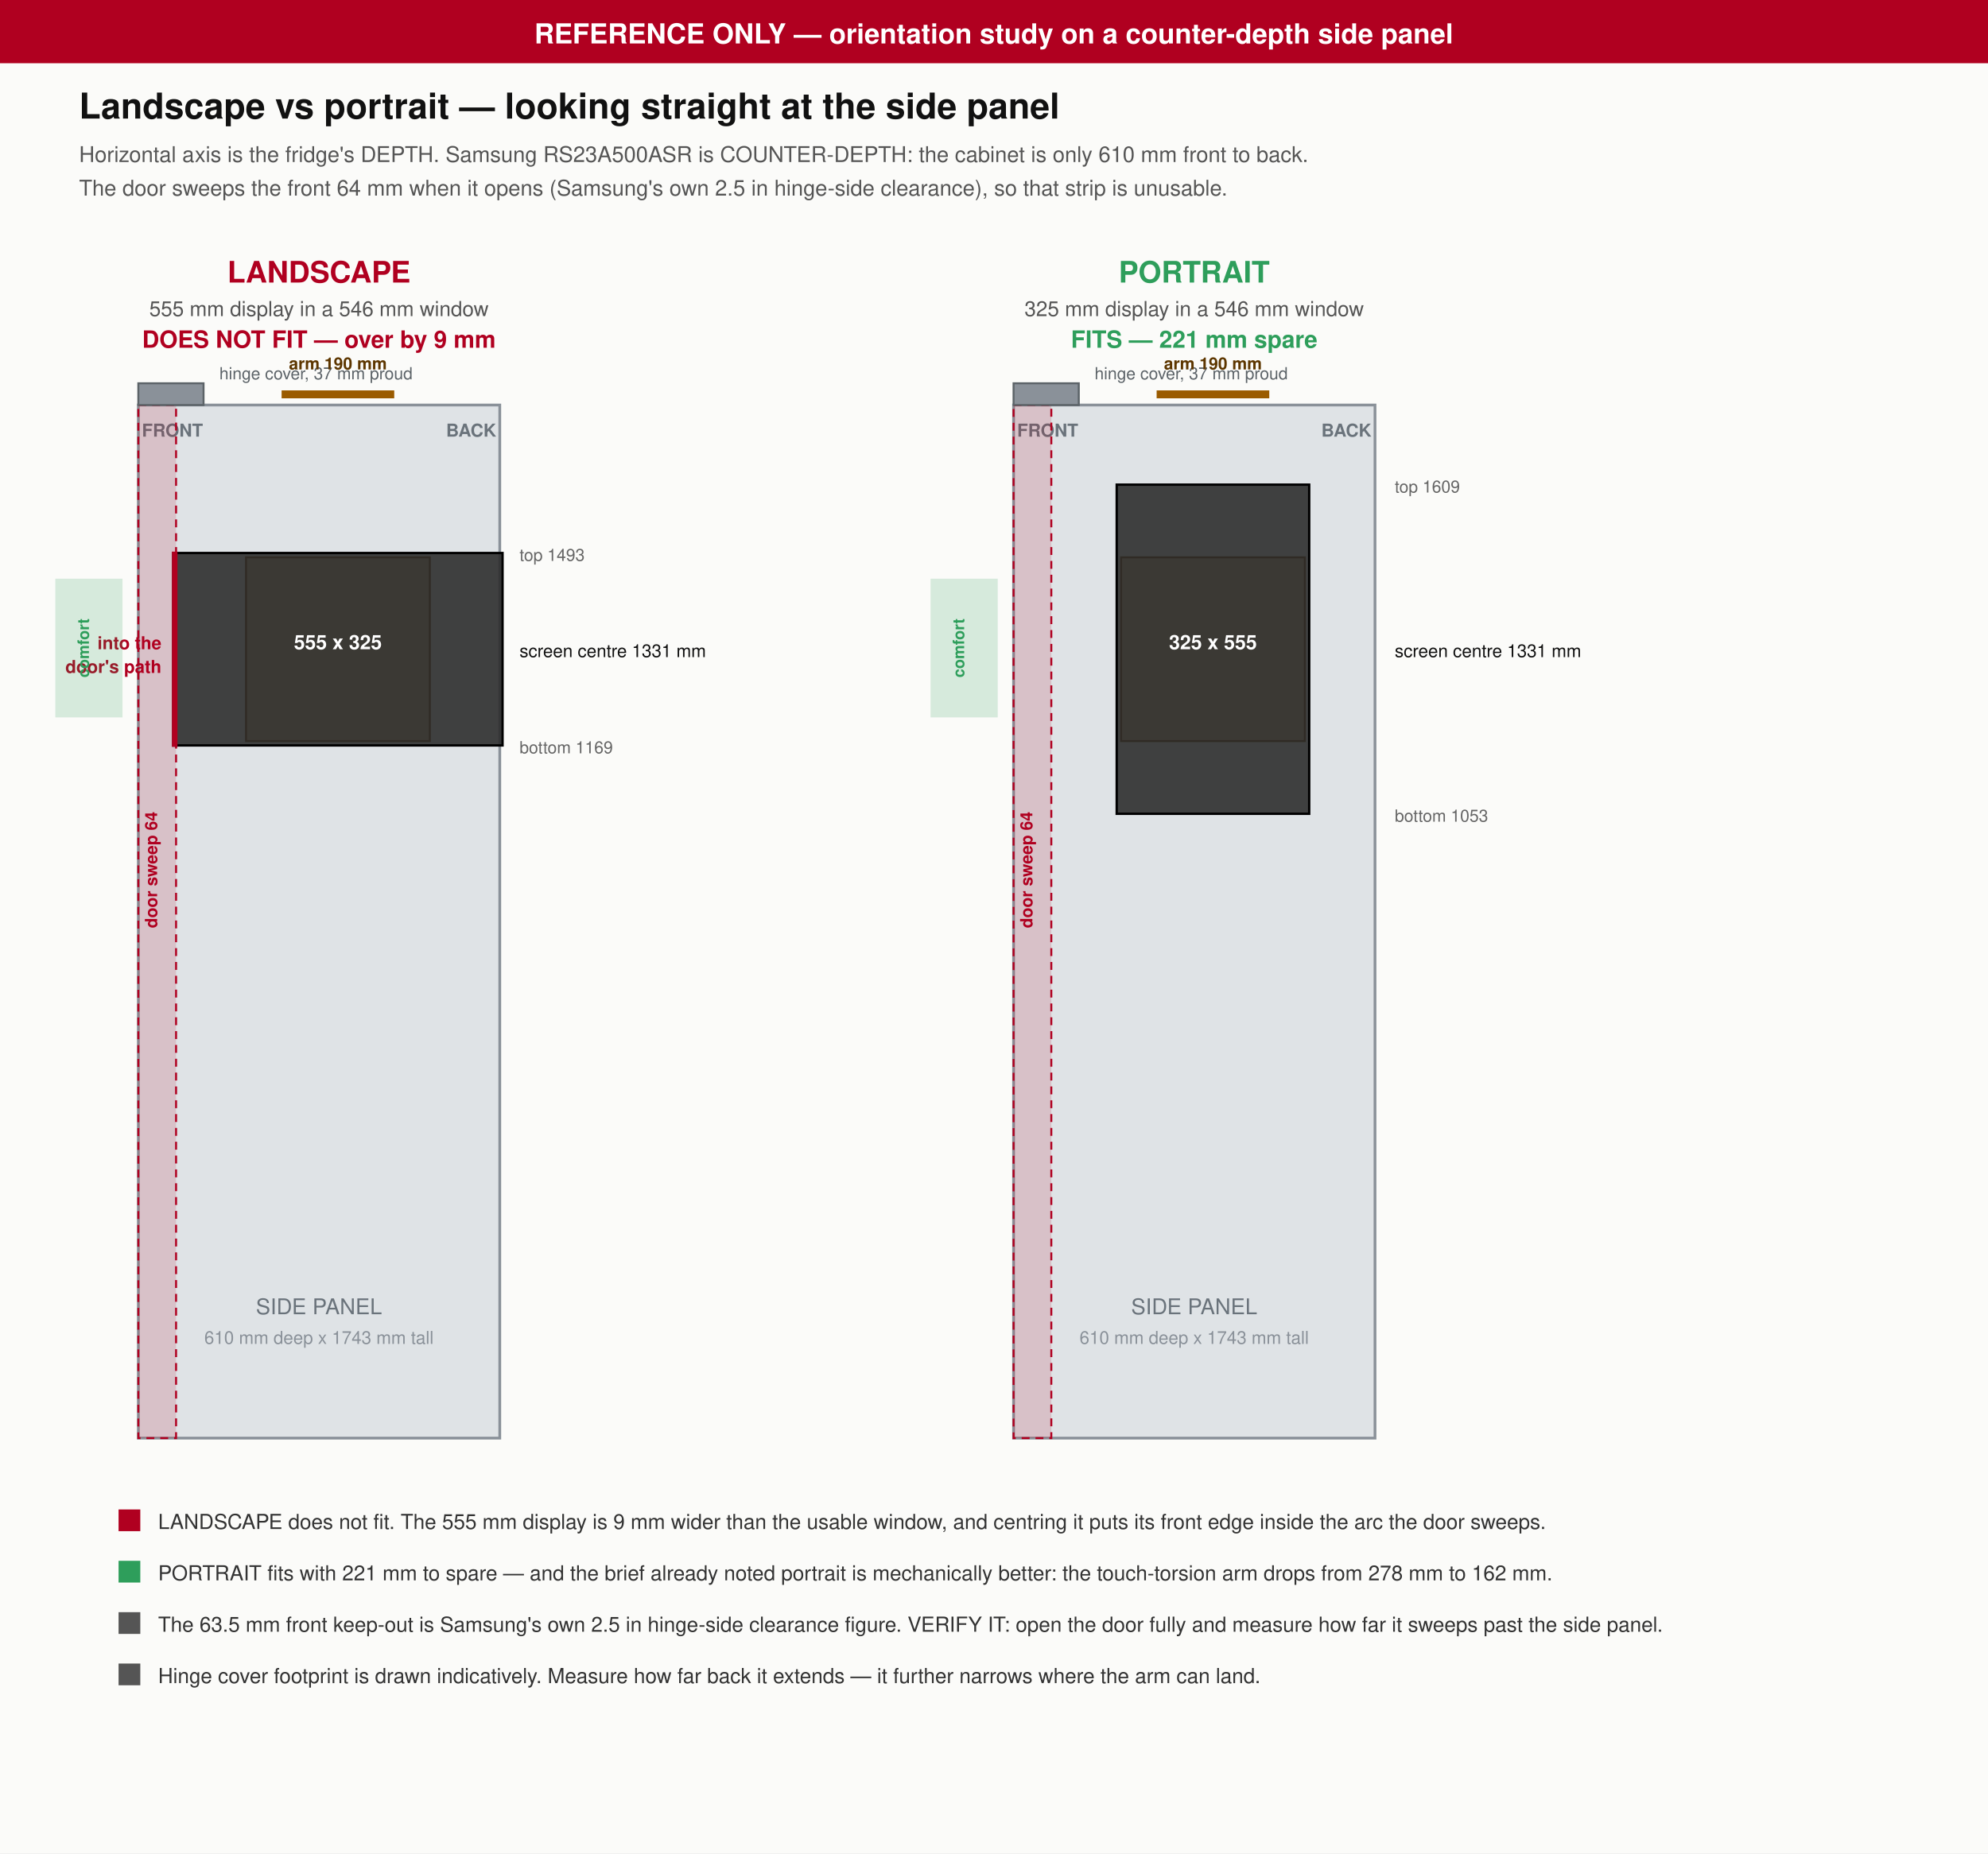
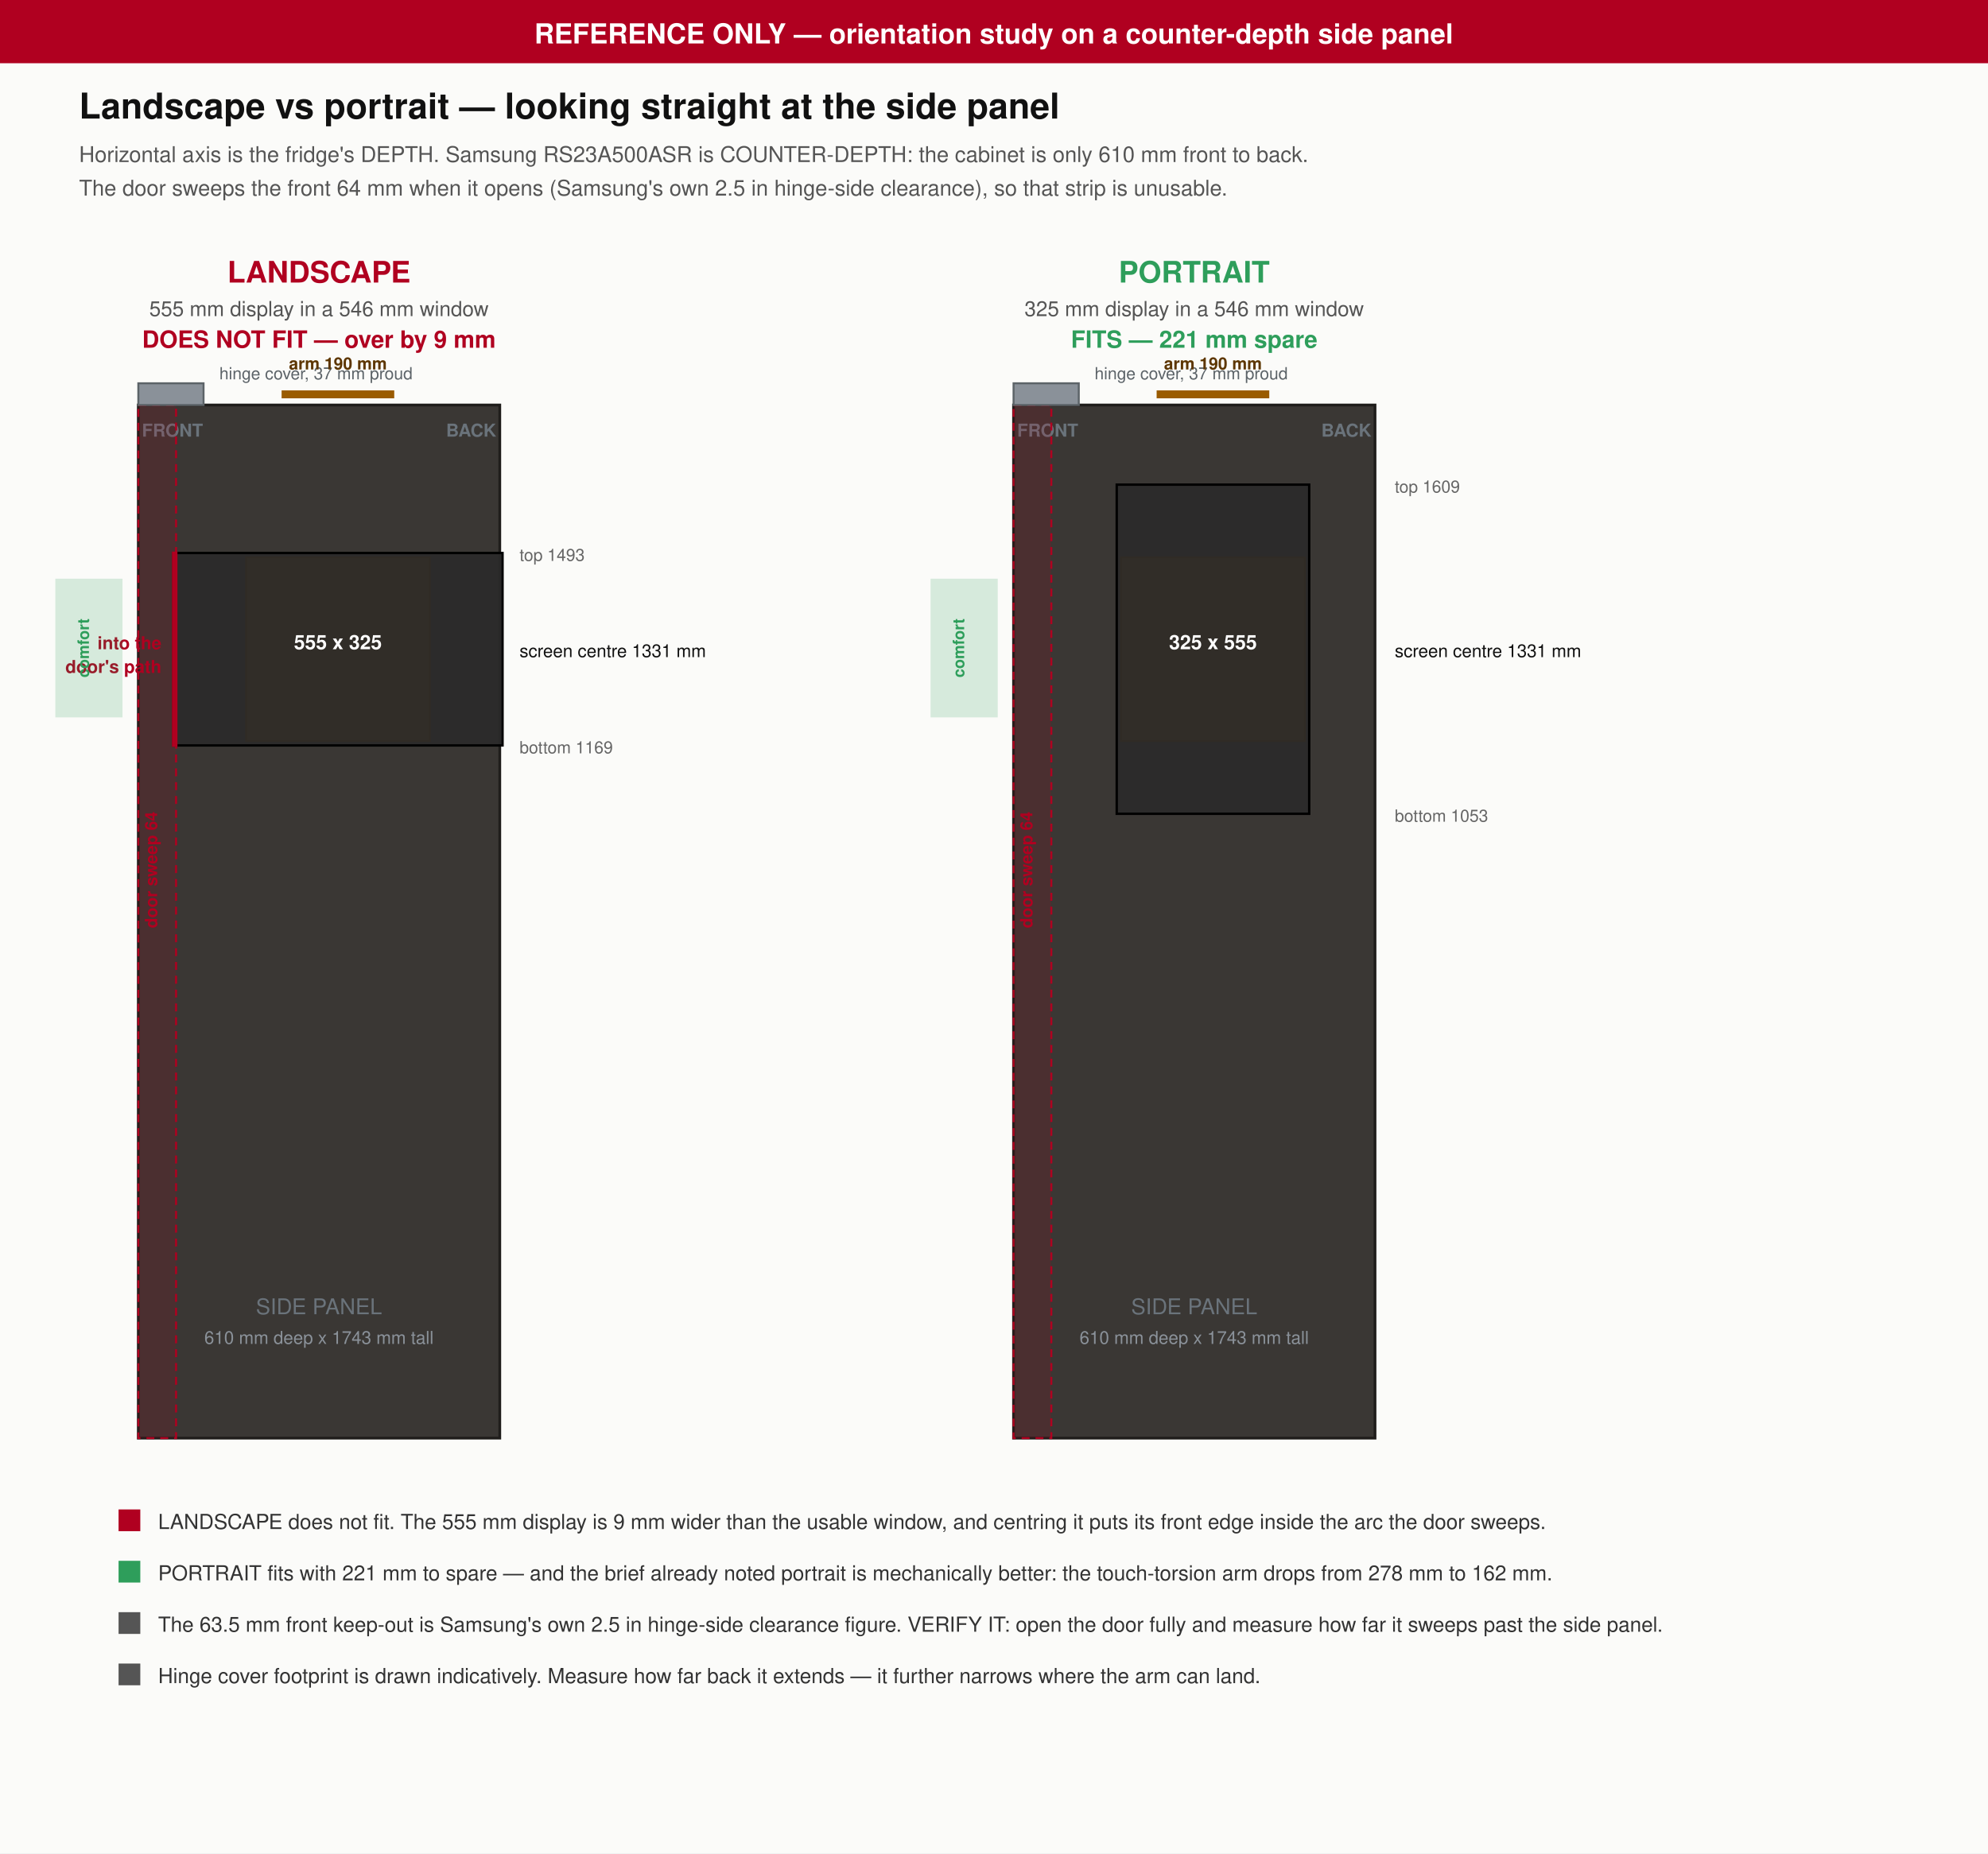
<svg xmlns="http://www.w3.org/2000/svg" width="1006" height="938" viewBox="0 0 1006 938">
  <rect width="1006" height="938" fill="#fbfbf9" />
  <rect x="0" y="0" width="1006" height="32" fill="#b00020" />
  <text x="502.9" y="22.0" font-family="Helvetica,Arial,sans-serif" font-size="14" text-anchor="middle" fill="#fff" font-weight="bold">REFERENCE ONLY — orientation study on a counter-depth side panel</text>
  <text x="40.0" y="60.0" font-family="Helvetica,Arial,sans-serif" font-size="18" text-anchor="start" fill="#111" font-weight="bold">Landscape vs portrait — looking straight at the side panel</text>
  <text x="40.0" y="82.0" font-family="Helvetica,Arial,sans-serif" font-size="11" text-anchor="start" fill="#555" font-weight="normal">Horizontal axis is the fridge's DEPTH. Samsung RS23A500ASR is COUNTER-DEPTH: the cabinet is only 610 mm front to back.</text>
  <text x="40.0" y="99.0" font-family="Helvetica,Arial,sans-serif" font-size="11" text-anchor="start" fill="#555" font-weight="normal">The door sweeps the front 64 mm when it opens (Samsung's own 2.5 in hinge-side clearance), so that strip is unusable.</text>
  <text x="161.4" y="143.0" font-family="Helvetica,Arial,sans-serif" font-size="15" text-anchor="middle" fill="#b00020" font-weight="bold">LANDSCAPE</text>
  <text x="161.4" y="160.0" font-family="Helvetica,Arial,sans-serif" font-size="10.5" text-anchor="middle" fill="#555" font-weight="normal">555 mm display in a 546 mm window</text>
  <text x="161.4" y="176.0" font-family="Helvetica,Arial,sans-serif" font-size="12" text-anchor="middle" fill="#b00020" font-weight="bold">DOES NOT FIT — over by 9 mm</text>
-   <rect x="70.0" y="205.0" width="182.9" height="522.9" fill="#dfe3e6" stroke="#8a9199" stroke-width="1.4" />
+   <rect x="70.0" y="205.0" width="182.9" height="522.9" fill="#3a3734" stroke="#1f1d1b" stroke-width="1.4" />
  <text x="161.4" y="665.2" font-family="Helvetica,Arial,sans-serif" font-size="11" text-anchor="middle" fill="#6a737b" font-weight="normal">SIDE PANEL</text>
  <text x="161.4" y="680.2" font-family="Helvetica,Arial,sans-serif" font-size="9" text-anchor="middle" fill="#8a9199" font-weight="normal">610 mm deep x 1743 mm tall</text>
  <text x="71.8" y="221.0" font-family="Helvetica,Arial,sans-serif" font-size="9" text-anchor="start" fill="#6a737b" font-weight="bold">FRONT</text>
  <text x="251.1" y="221.0" font-family="Helvetica,Arial,sans-serif" font-size="9" text-anchor="end" fill="#6a737b" font-weight="bold">BACK</text>
  <rect x="70.0" y="205.0" width="19.1" height="522.9" fill="#b00020" fill-opacity="0.15" stroke="#b00020" stroke-width="1" stroke-dasharray="4 3" />
  <text x="79.5" y="440.3" font-family="Helvetica,Arial,sans-serif" font-size="8.5" text-anchor="middle" fill="#b00020" font-weight="bold" transform="rotate(-90.0 79.5 440.3)">door sweep 64</text>
  <rect x="70.0" y="194.0" width="33.0" height="11.0" fill="#8a9199" stroke="#5c6368" stroke-width="1" />
  <text x="111.0" y="192.0" font-family="Helvetica,Arial,sans-serif" font-size="8.5" text-anchor="start" fill="#5c6368" font-weight="normal">hinge cover, 37 mm proud</text>
  <rect x="142.5" y="197.6" width="57.0" height="4" fill="#9a5b00" />
  <text x="171.0" y="187.0" font-family="Helvetica,Arial,sans-serif" font-size="8.5" text-anchor="middle" fill="#5d3600" font-weight="bold">arm 190 mm</text>
  <rect x="124.5" y="282.1" width="93.0" height="93.0" fill="#9a5b00" fill-opacity="0.45" stroke="#5d3600" stroke-width="1" />
  <rect x="87.7" y="279.9" width="166.6" height="97.4" fill="#2b2b2b" fill-opacity="0.88" stroke="#000" stroke-width="1.2" />
  <text x="171.0" y="328.6" font-family="Helvetica,Arial,sans-serif" font-size="10" text-anchor="middle" fill="#fff" font-weight="bold">555 x 325</text>
  <rect x="87.7" y="279.9" width="1.4" height="97.4" fill="#b00020" fill-opacity="0.45" stroke="#b00020" stroke-width="1.4" />
  <text x="81.7" y="328.6" font-family="Helvetica,Arial,sans-serif" font-size="9" text-anchor="end" fill="#b00020" font-weight="bold">into the</text>
  <text x="81.7" y="340.6" font-family="Helvetica,Arial,sans-serif" font-size="9" text-anchor="end" fill="#b00020" font-weight="bold">door's path</text>
  <rect x="28.0" y="292.9" width="34" height="70.2" fill="#2e9e5b" fill-opacity="0.18" />
  <text x="45.0" y="328.0" font-family="Helvetica,Arial,sans-serif" font-size="8" text-anchor="middle" fill="#2e9e5b" font-weight="bold" transform="rotate(-90.0 45.0 328.0)">comfort</text>
  <text x="262.9" y="332.6" font-family="Helvetica,Arial,sans-serif" font-size="9" text-anchor="start" fill="#111" font-weight="normal">screen centre 1331 mm</text>
  <text x="262.9" y="283.9" font-family="Helvetica,Arial,sans-serif" font-size="8.5" text-anchor="start" fill="#666" font-weight="normal">top 1493</text>
  <text x="262.9" y="381.3" font-family="Helvetica,Arial,sans-serif" font-size="8.5" text-anchor="start" fill="#666" font-weight="normal">bottom 1169</text>
  <text x="604.3" y="143.0" font-family="Helvetica,Arial,sans-serif" font-size="15" text-anchor="middle" fill="#2e9e5b" font-weight="bold">PORTRAIT</text>
  <text x="604.3" y="160.0" font-family="Helvetica,Arial,sans-serif" font-size="10.5" text-anchor="middle" fill="#555" font-weight="normal">325 mm display in a 546 mm window</text>
  <text x="604.3" y="176.0" font-family="Helvetica,Arial,sans-serif" font-size="12" text-anchor="middle" fill="#2e9e5b" font-weight="bold">FITS — 221 mm spare</text>
-   <rect x="512.9" y="205.0" width="182.9" height="522.9" fill="#dfe3e6" stroke="#8a9199" stroke-width="1.4" />
+   <rect x="512.9" y="205.0" width="182.9" height="522.9" fill="#3a3734" stroke="#1f1d1b" stroke-width="1.4" />
  <text x="604.3" y="665.2" font-family="Helvetica,Arial,sans-serif" font-size="11" text-anchor="middle" fill="#6a737b" font-weight="normal">SIDE PANEL</text>
  <text x="604.3" y="680.2" font-family="Helvetica,Arial,sans-serif" font-size="9" text-anchor="middle" fill="#8a9199" font-weight="normal">610 mm deep x 1743 mm tall</text>
  <text x="514.7" y="221.0" font-family="Helvetica,Arial,sans-serif" font-size="9" text-anchor="start" fill="#6a737b" font-weight="bold">FRONT</text>
  <text x="694.0" y="221.0" font-family="Helvetica,Arial,sans-serif" font-size="9" text-anchor="end" fill="#6a737b" font-weight="bold">BACK</text>
  <rect x="512.9" y="205.0" width="19.1" height="522.9" fill="#b00020" fill-opacity="0.15" stroke="#b00020" stroke-width="1" stroke-dasharray="4 3" />
  <text x="522.4" y="440.3" font-family="Helvetica,Arial,sans-serif" font-size="8.5" text-anchor="middle" fill="#b00020" font-weight="bold" transform="rotate(-90.0 522.4 440.3)">door sweep 64</text>
  <rect x="512.9" y="194.0" width="33.0" height="11.0" fill="#8a9199" stroke="#5c6368" stroke-width="1" />
  <text x="553.9" y="192.0" font-family="Helvetica,Arial,sans-serif" font-size="8.5" text-anchor="start" fill="#5c6368" font-weight="normal">hinge cover, 37 mm proud</text>
  <rect x="585.3" y="197.6" width="57.0" height="4" fill="#9a5b00" />
  <text x="613.8" y="187.0" font-family="Helvetica,Arial,sans-serif" font-size="8.5" text-anchor="middle" fill="#5d3600" font-weight="bold">arm 190 mm</text>
  <rect x="567.3" y="282.1" width="93.0" height="93.0" fill="#9a5b00" fill-opacity="0.45" stroke="#5d3600" stroke-width="1" />
  <rect x="565.1" y="245.3" width="97.4" height="166.6" fill="#2b2b2b" fill-opacity="0.88" stroke="#000" stroke-width="1.2" />
  <text x="613.8" y="328.6" font-family="Helvetica,Arial,sans-serif" font-size="10" text-anchor="middle" fill="#fff" font-weight="bold">325 x 555</text>
  <rect x="470.9" y="292.9" width="34" height="70.2" fill="#2e9e5b" fill-opacity="0.18" />
  <text x="487.9" y="328.0" font-family="Helvetica,Arial,sans-serif" font-size="8" text-anchor="middle" fill="#2e9e5b" font-weight="bold" transform="rotate(-90.0 487.9 328.0)">comfort</text>
  <text x="705.8" y="332.6" font-family="Helvetica,Arial,sans-serif" font-size="9" text-anchor="start" fill="#111" font-weight="normal">screen centre 1331 mm</text>
  <text x="705.8" y="249.3" font-family="Helvetica,Arial,sans-serif" font-size="8.5" text-anchor="start" fill="#666" font-weight="normal">top 1609</text>
  <text x="705.8" y="415.9" font-family="Helvetica,Arial,sans-serif" font-size="8.5" text-anchor="start" fill="#666" font-weight="normal">bottom 1053</text>
  <rect x="60" y="764" width="11" height="11" fill="#b00020" />
  <text x="80.0" y="773.9" font-family="Helvetica,Arial,sans-serif" font-size="10.5" text-anchor="start" fill="#333" font-weight="normal">LANDSCAPE does not fit. The 555 mm display is 9 mm wider than the usable window, and centring it puts its front edge inside the arc the door sweeps.</text>
  <rect x="60" y="790" width="11" height="11" fill="#2e9e5b" />
  <text x="80.0" y="799.9" font-family="Helvetica,Arial,sans-serif" font-size="10.5" text-anchor="start" fill="#333" font-weight="normal">PORTRAIT fits with 221 mm to spare — and the brief already noted portrait is mechanically better: the touch-torsion arm drops from 278 mm to 162 mm.</text>
  <rect x="60" y="816" width="11" height="11" fill="#555" />
  <text x="80.0" y="825.9" font-family="Helvetica,Arial,sans-serif" font-size="10.5" text-anchor="start" fill="#333" font-weight="normal">The 63.5 mm front keep-out is Samsung's own 2.5 in hinge-side clearance figure. VERIFY IT: open the door fully and measure how far it sweeps past the side panel.</text>
  <rect x="60" y="842" width="11" height="11" fill="#555" />
  <text x="80.0" y="851.9" font-family="Helvetica,Arial,sans-serif" font-size="10.5" text-anchor="start" fill="#333" font-weight="normal">Hinge cover footprint is drawn indicatively. Measure how far back it extends — it further narrows where the arm can land.</text>
</svg>
